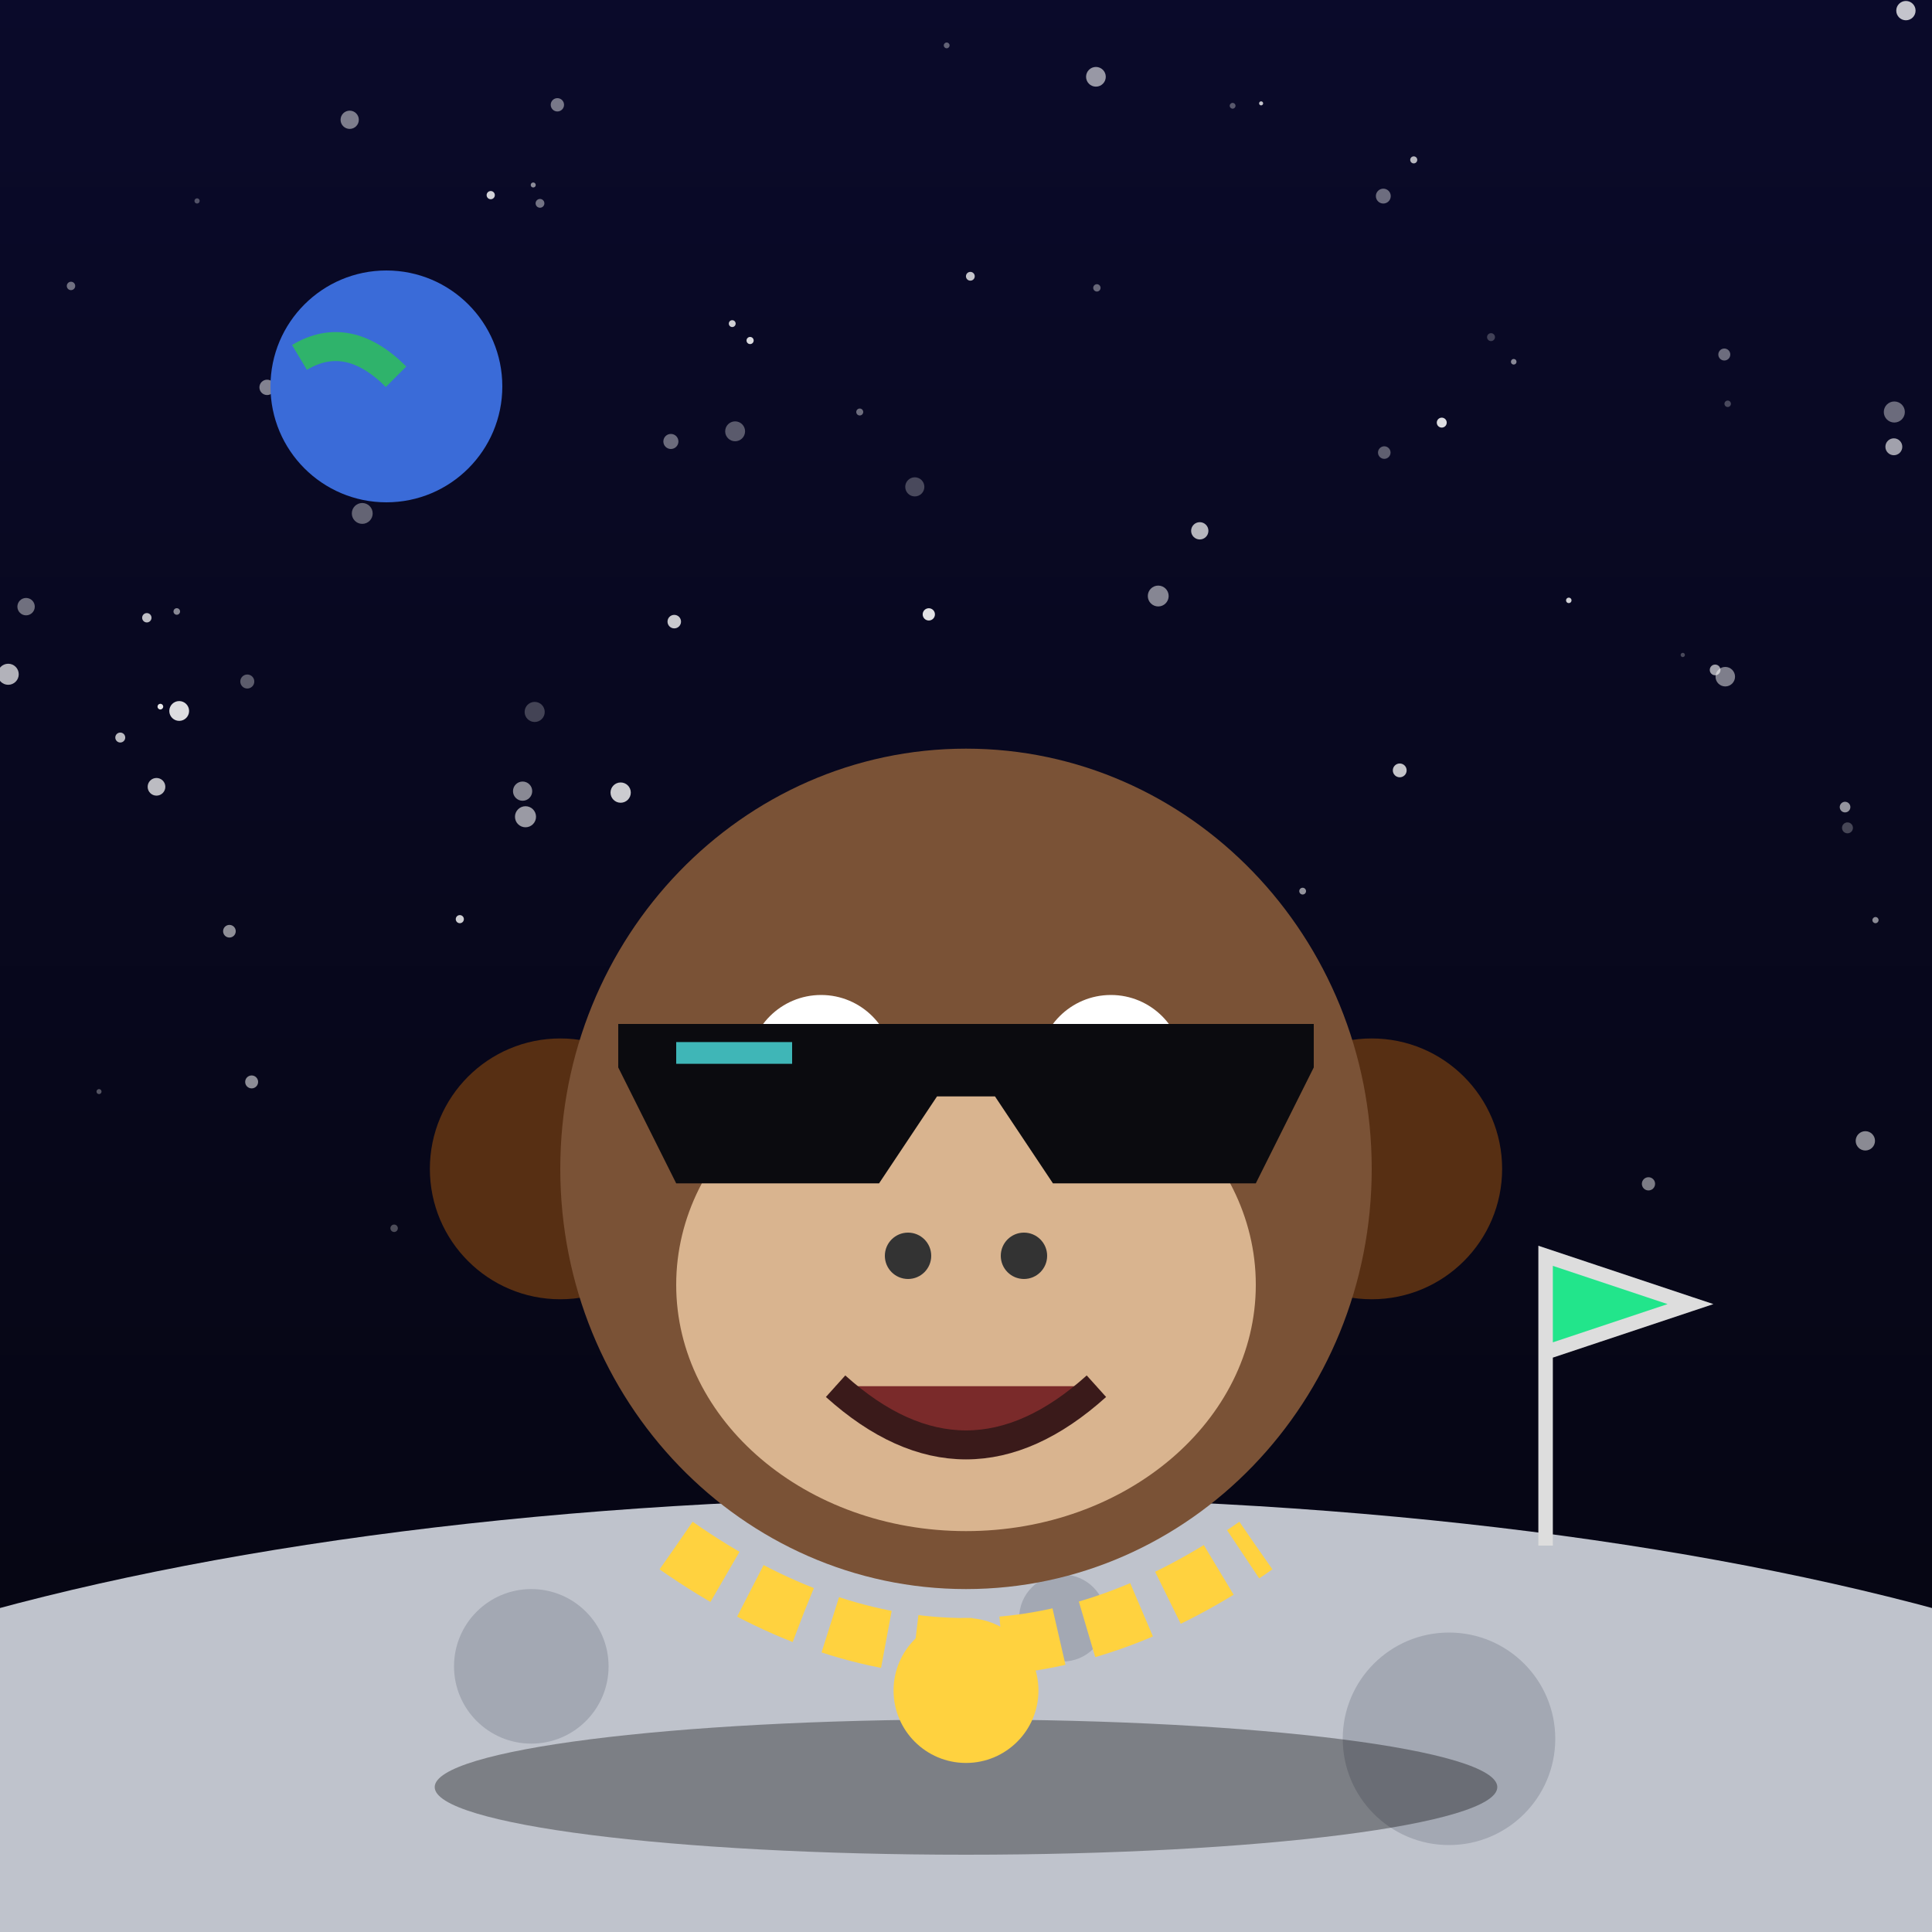
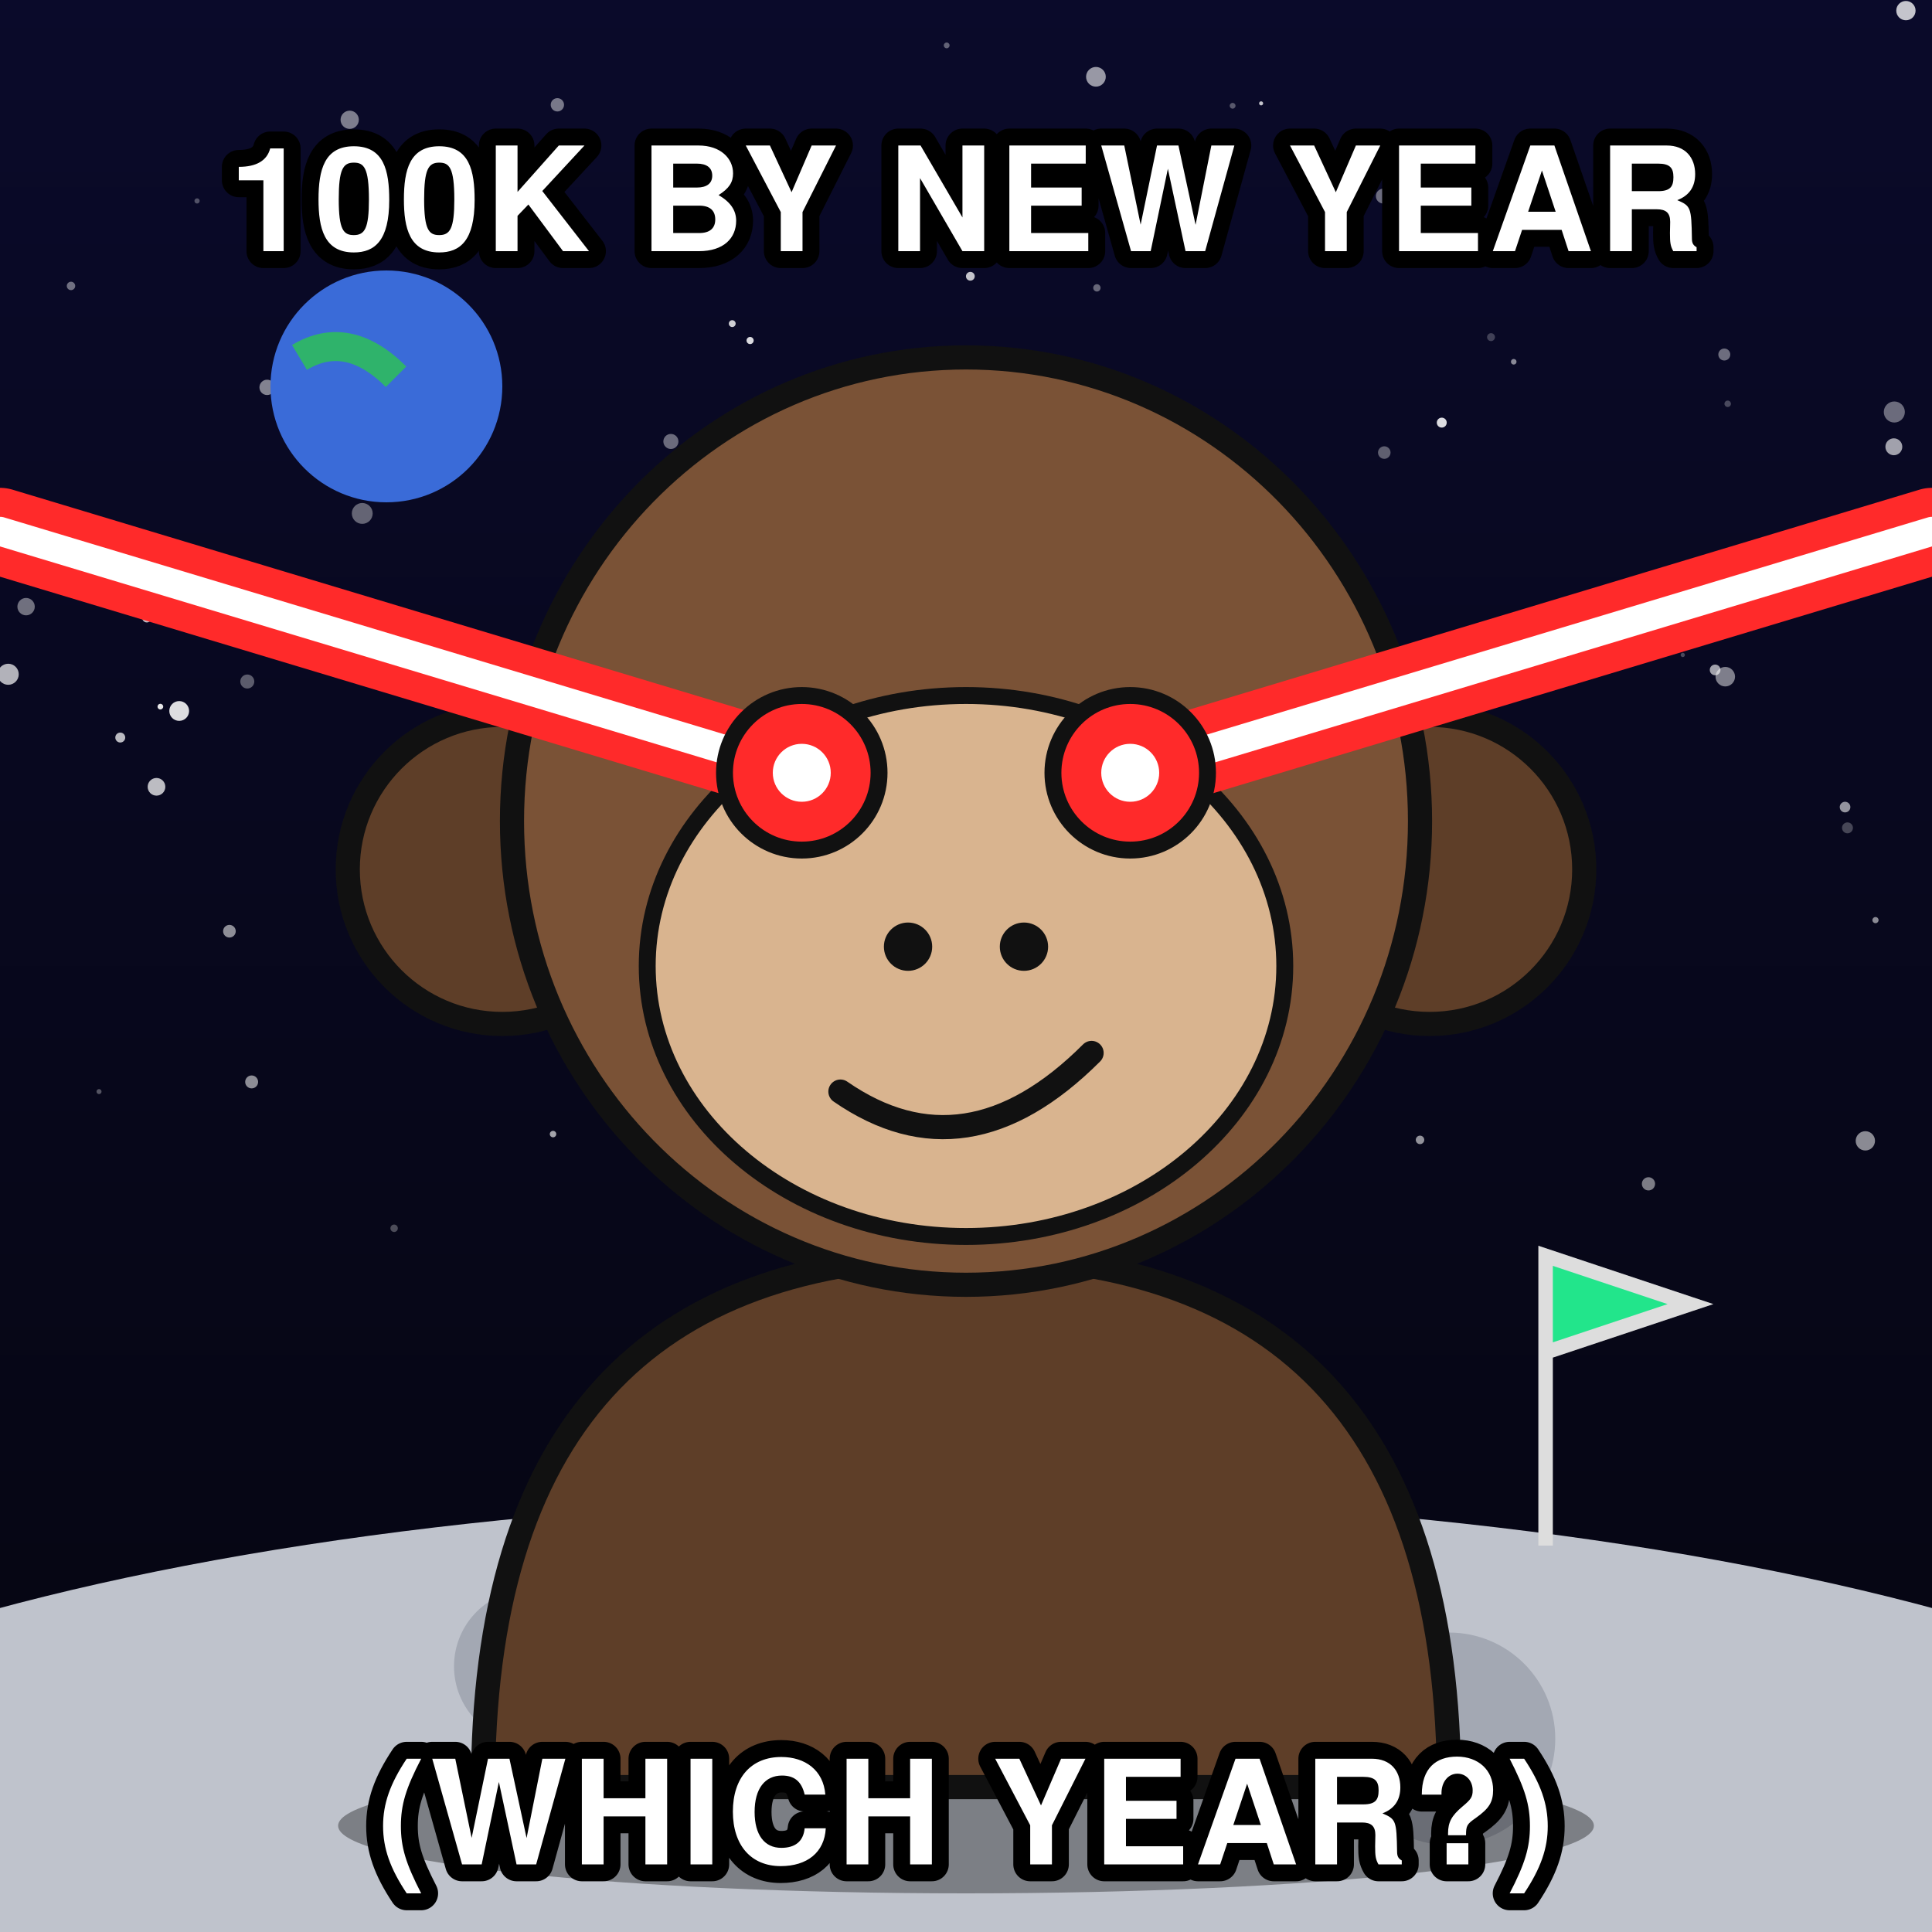
<svg xmlns="http://www.w3.org/2000/svg" viewBox="0 0 400 400">
  <defs>
    <linearGradient id="sky" x1="0" y1="0" x2="0" y2="1">
      <stop offset="0" stop-color="#0a0a2a" />
      <stop offset="1" stop-color="#05050f" />
    </linearGradient>
    <radialGradient id="glow" cx="50%" cy="55%" r="50%">
      <stop offset="0" stop-color="#fff" stop-opacity=".22" />
      <stop offset="1" stop-color="#fff" stop-opacity="0" />
    </radialGradient>
  </defs>
  <rect width="400" height="400" fill="url(#sky)" />
  <circle cx="95.2" cy="190.3" r="0.84" fill="#fff" opacity="0.80" />
  <circle cx="286.6" cy="93.7" r="1.30" fill="#fff" opacity="0.35" />
  <circle cx="20.5" cy="226.0" r="0.52" fill="#fff" opacity="0.31" />
  <circle cx="199.3" cy="167.5" r="0.67" fill="#fff" opacity="0.79" />
  <circle cx="189.4" cy="100.8" r="1.98" fill="#fff" opacity="0.26" />
  <circle cx="392.1" cy="92.5" r="1.75" fill="#fff" opacity="0.62" />
  <circle cx="239.8" cy="123.4" r="2.16" fill="#fff" opacity="0.51" />
  <circle cx="200.9" cy="57.2" r="0.91" fill="#fff" opacity="0.76" />
  <circle cx="75.0" cy="106.3" r="2.16" fill="#fff" opacity="0.37" />
  <circle cx="357.0" cy="73.4" r="1.24" fill="#fff" opacity="0.41" />
  <circle cx="355.1" cy="138.7" r="1.11" fill="#fff" opacity="0.62" />
  <circle cx="40.8" cy="41.6" r="0.54" fill="#fff" opacity="0.30" />
  <circle cx="313.4" cy="74.9" r="0.58" fill="#fff" opacity="0.52" />
  <circle cx="61.1" cy="92.9" r="0.40" fill="#fff" opacity="0.67" />
  <circle cx="97.8" cy="79.3" r="1.42" fill="#fff" opacity="0.70" />
  <circle cx="159.1" cy="167.1" r="0.66" fill="#fff" opacity="0.36" />
  <circle cx="37.1" cy="147.2" r="2.05" fill="#fff" opacity="0.86" />
  <circle cx="36.6" cy="126.6" r="0.68" fill="#fff" opacity="0.52" />
  <circle cx="32.4" cy="162.9" r="1.83" fill="#fff" opacity="0.73" />
  <circle cx="110.7" cy="147.4" r="2.08" fill="#fff" opacity="0.24" />
  <circle cx="273.8" cy="232.5" r="0.48" fill="#fff" opacity="0.60" />
  <circle cx="392.2" cy="85.3" r="2.18" fill="#fff" opacity="0.40" />
  <circle cx="81.6" cy="254.3" r="0.77" fill="#fff" opacity="0.28" />
  <circle cx="289.8" cy="159.5" r="1.43" fill="#fff" opacity="0.76" />
  <circle cx="72.4" cy="24.8" r="1.89" fill="#fff" opacity="0.47" />
  <circle cx="138.9" cy="91.4" r="1.56" fill="#fff" opacity="0.40" />
  <circle cx="51.2" cy="141.1" r="1.45" fill="#fff" opacity="0.34" />
  <circle cx="55.3" cy="80.2" r="1.59" fill="#fff" opacity="0.49" />
  <circle cx="227.1" cy="59.6" r="0.76" fill="#fff" opacity="0.38" />
  <circle cx="114.5" cy="234.8" r="0.67" fill="#fff" opacity="0.63" />
  <circle cx="155.3" cy="70.5" r="0.74" fill="#fff" opacity="0.85" />
  <circle cx="255.2" cy="21.9" r="0.60" fill="#fff" opacity="0.32" />
  <circle cx="203.1" cy="169.6" r="1.18" fill="#fff" opacity="0.46" />
  <circle cx="308.7" cy="69.8" r="0.82" fill="#fff" opacity="0.23" />
  <circle cx="341.3" cy="245.1" r="1.37" fill="#fff" opacity="0.47" />
  <circle cx="152.2" cy="89.3" r="2.06" fill="#fff" opacity="0.33" />
  <circle cx="261.1" cy="21.4" r="0.42" fill="#fff" opacity="0.76" />
  <circle cx="388.3" cy="190.5" r="0.64" fill="#fff" opacity="0.53" />
  <circle cx="14.7" cy="59.2" r="0.87" fill="#fff" opacity="0.42" />
  <circle cx="348.4" cy="135.6" r="0.44" fill="#fff" opacity="0.26" />
  <circle cx="382.5" cy="171.4" r="1.13" fill="#fff" opacity="0.25" />
  <circle cx="222.0" cy="168.0" r="1.14" fill="#fff" opacity="0.61" />
  <circle cx="164.1" cy="195.5" r="1.98" fill="#fff" opacity="0.68" />
  <circle cx="110.4" cy="38.3" r="0.52" fill="#fff" opacity="0.53" />
  <circle cx="394.6" cy="2.2" r="2.00" fill="#fff" opacity="0.76" />
  <circle cx="5.4" cy="125.6" r="1.80" fill="#fff" opacity="0.42" />
  <circle cx="286.4" cy="40.6" r="1.54" fill="#fff" opacity="0.41" />
  <circle cx="294.0" cy="236.0" r="0.88" fill="#fff" opacity="0.56" />
  <circle cx="95.2" cy="78.9" r="1.06" fill="#fff" opacity="0.27" />
  <circle cx="386.2" cy="236.2" r="2.00" fill="#fff" opacity="0.53" />
  <circle cx="111.8" cy="42.1" r="0.91" fill="#fff" opacity="0.43" />
  <circle cx="269.7" cy="184.5" r="0.70" fill="#fff" opacity="0.56" />
  <circle cx="178.0" cy="85.3" r="0.72" fill="#fff" opacity="0.41" />
  <circle cx="188.7" cy="217.4" r="0.66" fill="#fff" opacity="0.37" />
  <circle cx="128.5" cy="164.1" r="2.10" fill="#fff" opacity="0.79" />
  <circle cx="47.5" cy="192.8" r="1.31" fill="#fff" opacity="0.54" />
  <circle cx="357.2" cy="140.1" r="2.02" fill="#fff" opacity="0.48" />
  <circle cx="139.6" cy="128.7" r="1.40" fill="#fff" opacity="0.78" />
  <circle cx="108.2" cy="163.8" r="1.99" fill="#fff" opacity="0.52" />
  <circle cx="1.7" cy="139.6" r="2.18" fill="#fff" opacity="0.69" />
  <circle cx="292.7" cy="33.1" r="0.73" fill="#fff" opacity="0.70" />
  <circle cx="192.3" cy="127.2" r="1.27" fill="#fff" opacity="0.88" />
  <circle cx="30.4" cy="127.9" r="0.97" fill="#fff" opacity="0.74" />
  <circle cx="196.0" cy="9.4" r="0.60" fill="#fff" opacity="0.36" />
  <circle cx="115.4" cy="21.7" r="1.38" fill="#fff" opacity="0.45" />
  <circle cx="52.1" cy="224.0" r="1.34" fill="#fff" opacity="0.54" />
  <circle cx="208.2" cy="228.6" r="0.86" fill="#fff" opacity="0.26" />
  <circle cx="108.8" cy="169.1" r="2.18" fill="#fff" opacity="0.59" />
  <circle cx="151.6" cy="67.0" r="0.71" fill="#fff" opacity="0.80" />
  <circle cx="101.6" cy="40.4" r="0.85" fill="#fff" opacity="0.82" />
  <circle cx="212.6" cy="219.7" r="0.94" fill="#fff" opacity="0.76" />
  <circle cx="357.7" cy="83.6" r="0.67" fill="#fff" opacity="0.26" />
  <circle cx="248.4" cy="109.9" r="1.79" fill="#fff" opacity="0.70" />
  <circle cx="324.8" cy="124.3" r="0.57" fill="#fff" opacity="0.82" />
  <circle cx="198.0" cy="233.4" r="1.21" fill="#fff" opacity="0.29" />
  <circle cx="24.9" cy="152.7" r="1.03" fill="#fff" opacity="0.72" />
  <circle cx="298.5" cy="87.5" r="1.03" fill="#fff" opacity="0.86" />
  <circle cx="33.2" cy="146.3" r="0.59" fill="#fff" opacity="0.90" />
  <circle cx="226.9" cy="15.9" r="2.04" fill="#fff" opacity="0.58" />
  <circle cx="382.0" cy="167.1" r="1.10" fill="#fff" opacity="0.57" />
  <circle cx="80" cy="80" r="24" fill="#3a6bd8" />
  <path d="M62 74q10-6 20 4" stroke="#2fb36b" stroke-width="6" fill="none" />
  <ellipse cx="200" cy="400" rx="300" ry="90" fill="#bfc3cc" />
  <circle cx="110" cy="345" r="16" fill="#a3a8b3" />
  <circle cx="300" cy="360" r="22" fill="#a3a8b3" />
  <circle cx="220" cy="335" r="9" fill="#a3a8b3" />
  <path d="M320 320v-60l30 10-30 10" stroke="#ddd" stroke-width="3" fill="#22e58b" />
-   <ellipse cx="200" cy="370" rx="110" ry="14" fill="#000" opacity=".35" />
-   <g transform="translate(50 80) scale(3)">
-     <circle cx="22" cy="54" r="9" fill="#572f13" />
-     <circle cx="78" cy="54" r="9" fill="#572f13" />
-     <ellipse cx="50" cy="54" rx="28" ry="29" fill="#7a5236" />
-     <ellipse cx="50" cy="62" rx="20" ry="17" fill="#d9b48f" />
-     <circle cx="40" cy="47" r="5" fill="#fff" />
-     <circle cx="60" cy="47" r="5" fill="#fff" />
-     <circle cx="41.5" cy="47" r="2.25" fill="#111" />
-     <circle cx="61.5" cy="47" r="2.25" fill="#111" />
-     <circle cx="46" cy="60" r="1.6" fill="#333" />
-     <circle cx="54" cy="60" r="1.6" fill="#333" />
-     <path d="M41 69q9 8.1 18 0" fill="#7a2a2a" stroke="#3a1a1a" stroke-width="2" />
-     <path d="M26 44h48v3l-4 8h-14l-4-6h-4l-4 6H30l-4-8z" fill="#0b0b0f" />
-     <path d="M30 46l8 0" stroke="#5ff" stroke-width="1.5" opacity=".7" />
-     <path d="M30 80q20 14 40 0" fill="none" stroke="#ffd23f" stroke-width="4" stroke-dasharray="4 2" />
-     <circle cx="50" cy="90" r="5" fill="#ffd23f" />
+   <ellipse cx="200" cy="378" rx="130" ry="14" fill="#000" opacity=".35" />
+   <g>
+     <path d="M100 370 q0 -110 100 -110 q100 0 100 110z" fill="#5e3e28" stroke="#111" stroke-width="5" stroke-linejoin="round" stroke-linecap="round" />
+     <circle cx="104" cy="180" r="32" fill="#5e3e28" stroke="#111" stroke-width="5" stroke-linejoin="round" stroke-linecap="round" />
+     <circle cx="296" cy="180" r="32" fill="#5e3e28" stroke="#111" stroke-width="5" stroke-linejoin="round" stroke-linecap="round" />
+     <ellipse cx="200" cy="170" rx="94" ry="96" fill="#7a5236" stroke="#111" stroke-width="5" stroke-linejoin="round" stroke-linecap="round" />
+     <ellipse cx="200" cy="200" rx="66" ry="56" fill="#d9b48f" stroke="#111" stroke-width="3.5" stroke-linejoin="round" stroke-linecap="round" />
+     <path d="M166 160 L0 110 M234 160 L400 110" stroke="#ff2a2a" stroke-width="18" stroke-linecap="round" />
+     <path d="M166 160 L0 110 M234 160 L400 110" stroke="#fff" stroke-width="6" stroke-linecap="round" />
+     <circle cx="166" cy="160" r="16" fill="#ff2a2a" stroke="#111" stroke-width="3.5" stroke-linejoin="round" stroke-linecap="round" />
+     <circle cx="234" cy="160" r="16" fill="#ff2a2a" stroke="#111" stroke-width="3.5" stroke-linejoin="round" stroke-linecap="round" />
+     <circle cx="166" cy="160" r="6" fill="#fff" />
+     <circle cx="234" cy="160" r="6" fill="#fff" />
+     <circle cx="188" cy="196" r="5" fill="#111" />
+     <circle cx="212" cy="196" r="5" fill="#111" />
+     <path d="M174 226 q26 18 52 -8" fill="none" stroke="#111" stroke-width="5" stroke-linejoin="round" stroke-linecap="round" />
  </g>
+   <text x="200" y="52" text-anchor="middle" font-size="30" font-weight="900" fill="#fff" stroke="#000" stroke-width="7" paint-order="stroke" stroke-linejoin="round" font-family="Impact, 'Anton', 'Arial Black', 'Helvetica Neue', sans-serif" letter-spacing="1">100K BY NEW YEAR</text>
+   <text x="200" y="386" text-anchor="middle" font-size="30" font-weight="900" fill="#fff" stroke="#000" stroke-width="7" paint-order="stroke" stroke-linejoin="round" font-family="Impact, 'Anton', 'Arial Black', 'Helvetica Neue', sans-serif" letter-spacing="1">(WHICH YEAR?)</text>
</svg>
